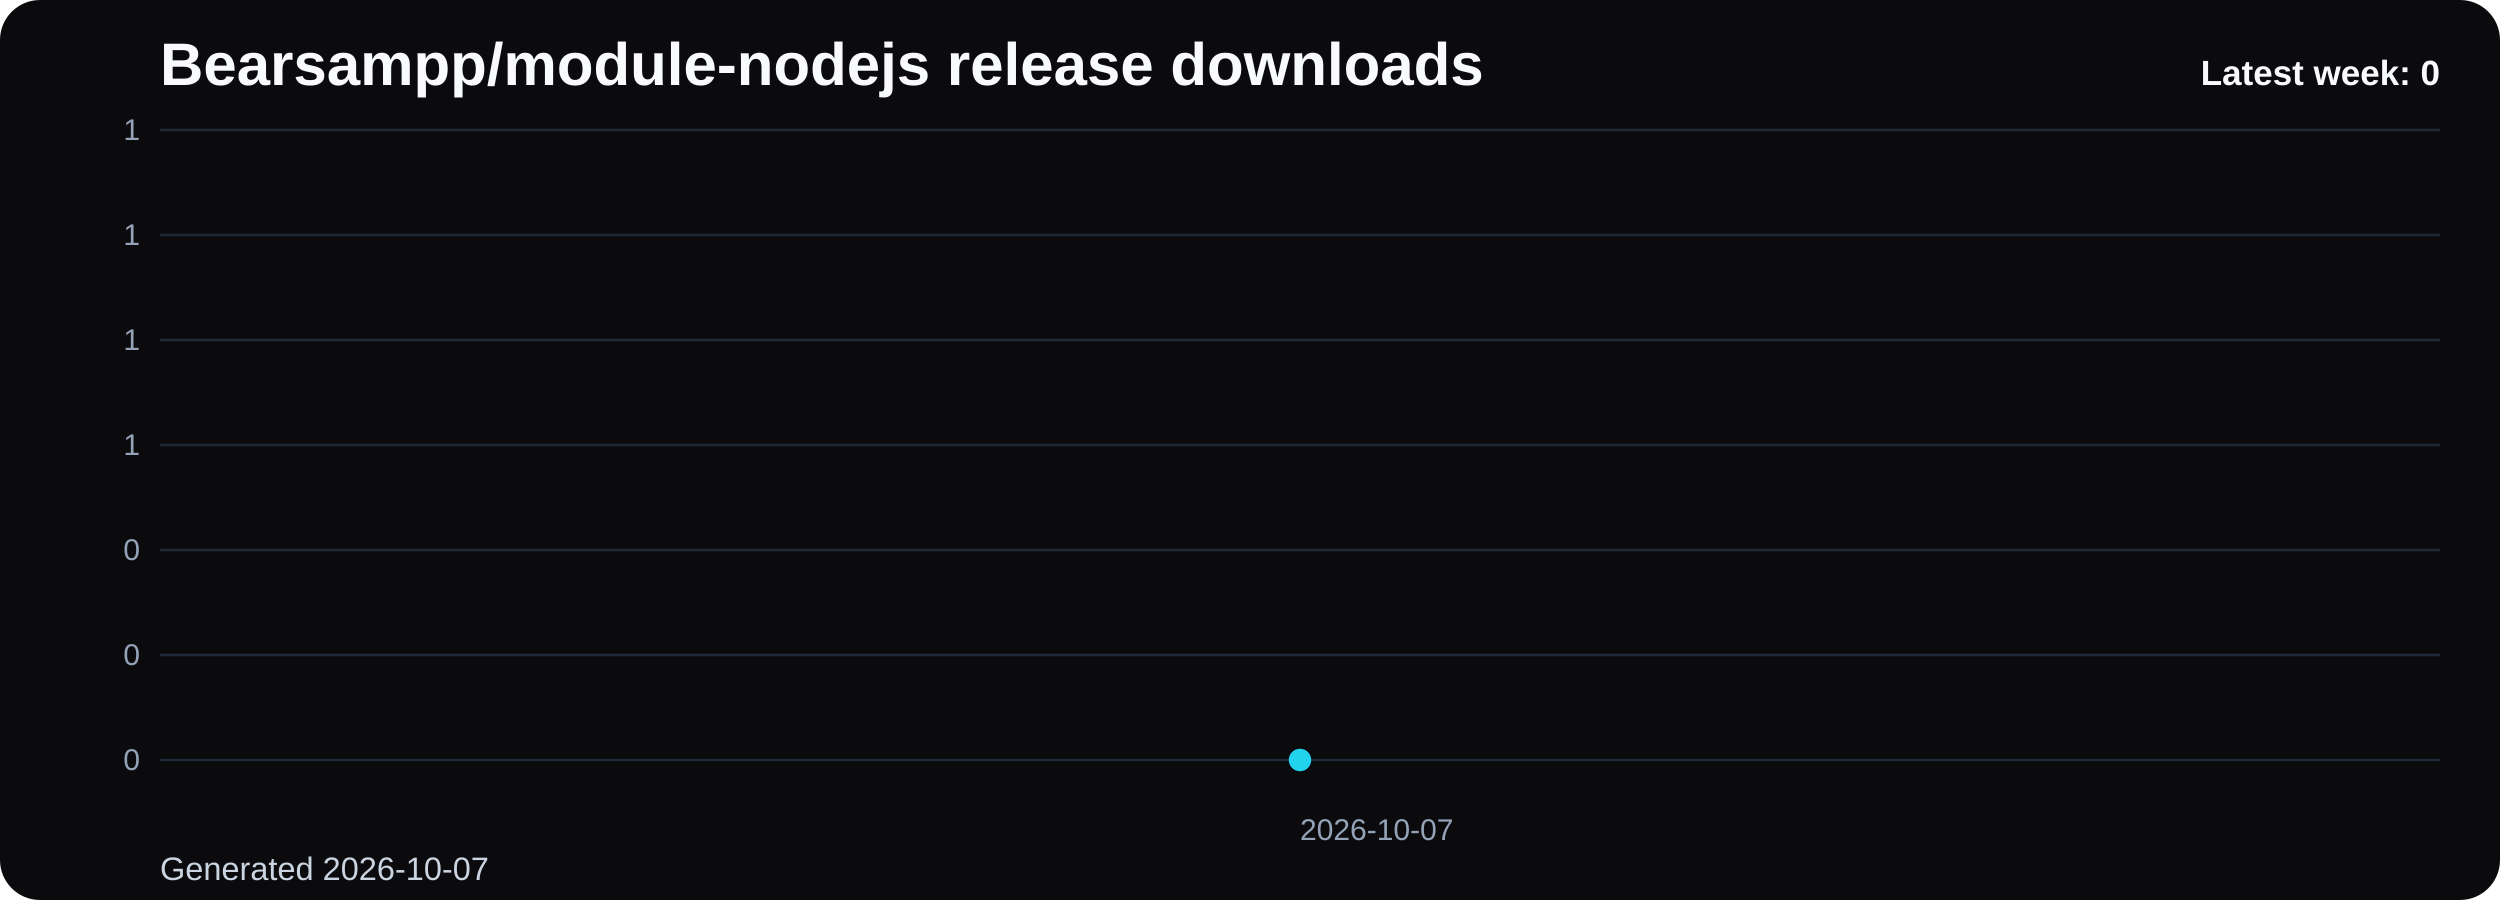
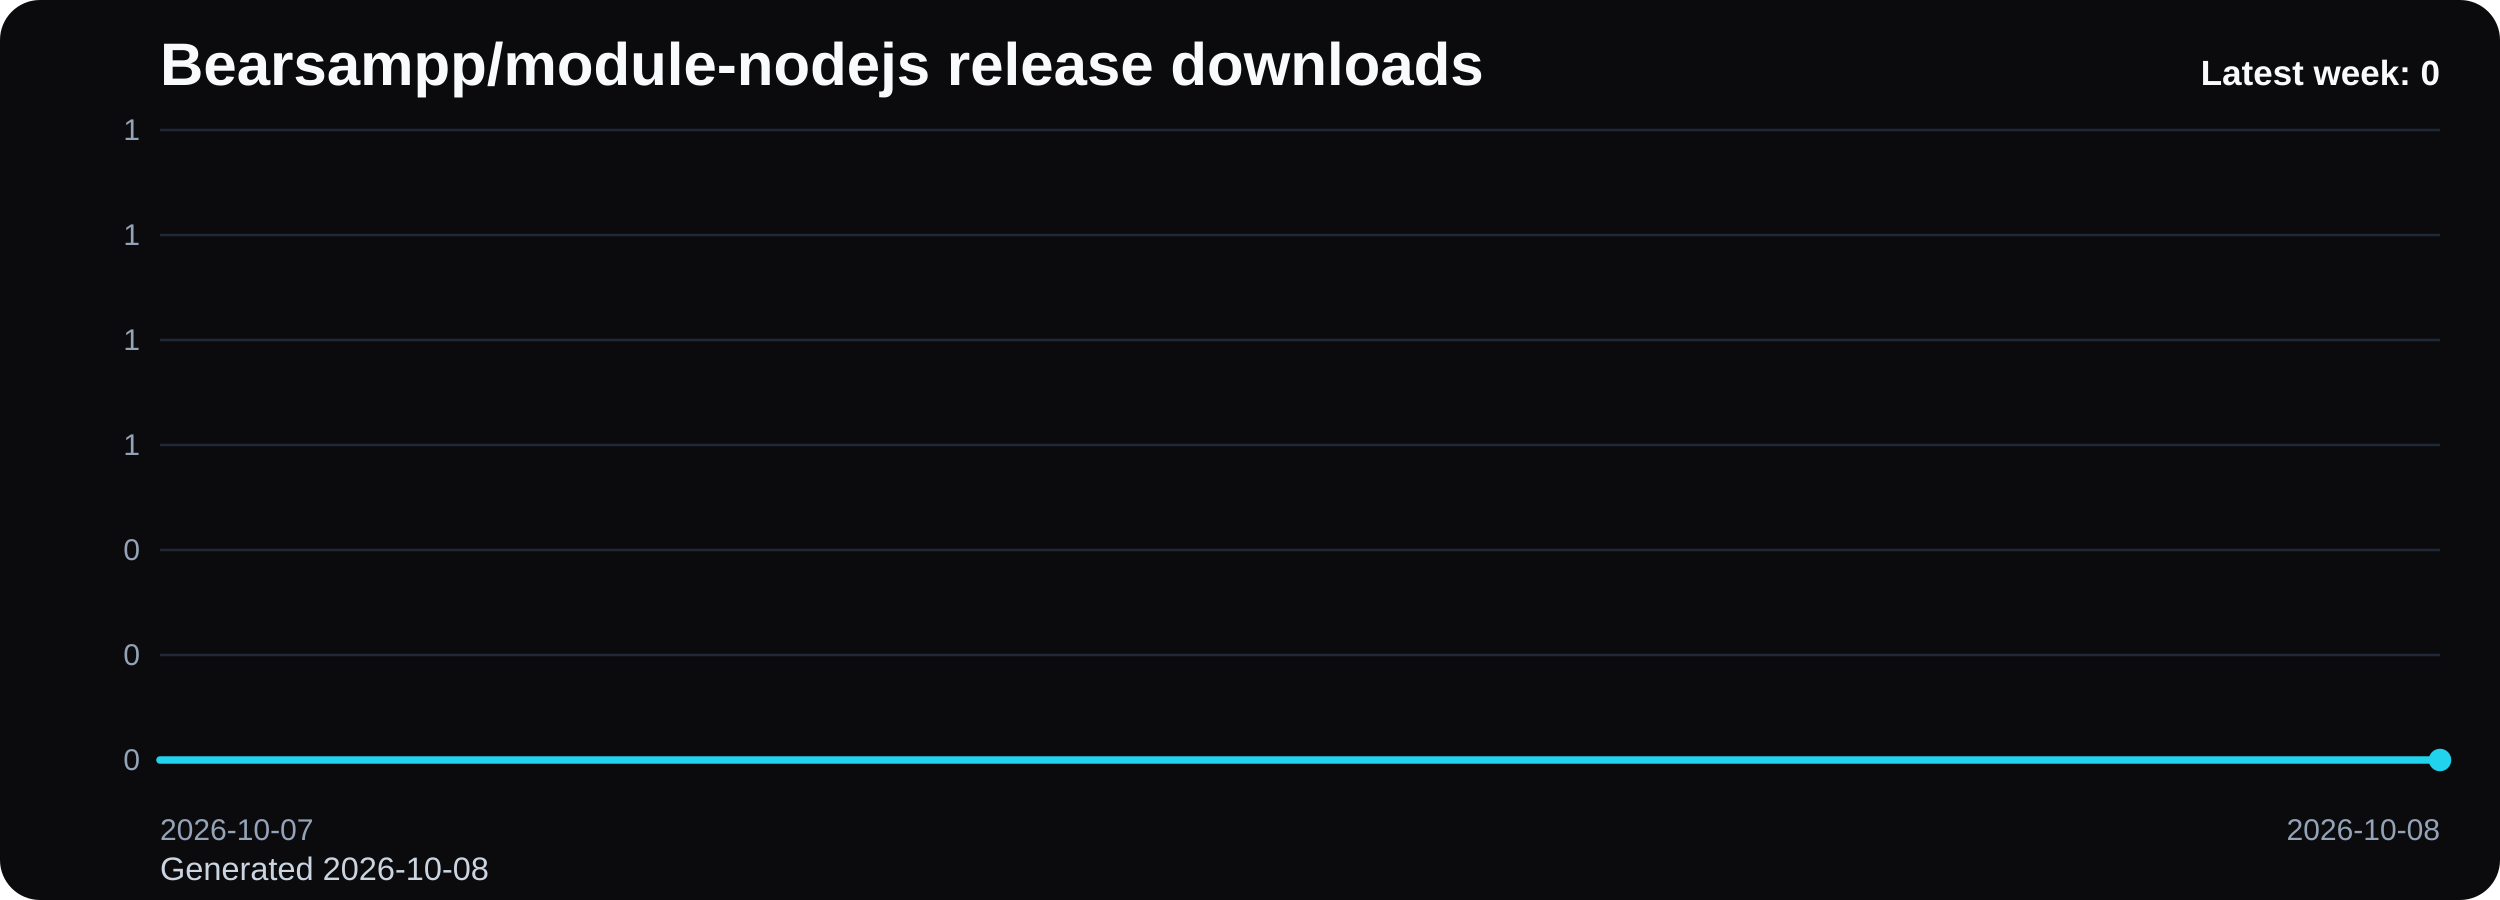
<svg xmlns="http://www.w3.org/2000/svg" viewBox="0 0 1000 360" role="img" aria-label="Bearsampp/module-nodejs release downloads chart">
  <defs>
    <linearGradient id="fill-weekly-black" x1="0" y1="0" x2="0" y2="1">
      <stop offset="0%" stop-color="#22d3ee" stop-opacity="0.32" />
      <stop offset="100%" stop-color="#22d3ee" stop-opacity="0.05" />
    </linearGradient>
    <style>
      .bg { fill: #0b0b0d; }
      .title { font: 700 24px Arial, sans-serif; fill: #f8fafc; }
      .sub { font: 400 13px Arial, sans-serif; fill: #cbd5e1; }
      .grid { stroke: #1f2937; stroke-width: 1; }
      .axis { font: 400 12px Arial, sans-serif; fill: #94a3b8; }
      .line { fill: none; stroke: #22d3ee; stroke-width: 3; stroke-linecap: round; stroke-linejoin: round; }
      .dot { fill: #22d3ee; }
      .value { font: 600 11px Arial, sans-serif; fill: #cbd5e1; }
      .latest { font: 700 14px Arial, sans-serif; fill: #f8fafc; }
    </style>
  </defs>
  <rect class="bg" x="0" y="0" width="1000" height="360" rx="16" />
  <text class="title" x="64" y="34">Bearsampp/module-nodejs release downloads</text>
-   <text class="sub" x="64" y="352">Generated 2026-10-07</text>
+   <text class="sub" x="64" y="352">Generated 2026-10-08</text>
  <line x1="64" y1="52.00" x2="976" y2="52.00" class="grid" />
  <text x="56" y="56.00" text-anchor="end" class="axis">1</text>
  <line x1="64" y1="94.00" x2="976" y2="94.00" class="grid" />
  <text x="56" y="98.00" text-anchor="end" class="axis">1</text>
  <line x1="64" y1="136.00" x2="976" y2="136.00" class="grid" />
  <text x="56" y="140.00" text-anchor="end" class="axis">1</text>
  <line x1="64" y1="178.00" x2="976" y2="178.00" class="grid" />
  <text x="56" y="182.00" text-anchor="end" class="axis">1</text>
  <line x1="64" y1="220.00" x2="976" y2="220.00" class="grid" />
  <text x="56" y="224.00" text-anchor="end" class="axis">0</text>
  <line x1="64" y1="262.00" x2="976" y2="262.00" class="grid" />
  <text x="56" y="266.00" text-anchor="end" class="axis">0</text>
  <line x1="64" y1="304.00" x2="976" y2="304.00" class="grid" />
  <text x="56" y="308.00" text-anchor="end" class="axis">0</text>
-   <path d="M 520.00 304 L 520.00 304.00 L 520.00 304 Z" fill="url(#fill-weekly-black)" />
-   <polyline class="line" points="520.00,304.00" />
-   <circle class="dot" cx="520.00" cy="304.00" r="4.5" />
-   <text class="axis" x="520.00" y="336" text-anchor="start">2026-10-07</text>
+   <path d="M 64.00 304 L 64.00 304.00 L 976.00 304.00 L 976.00 304 Z" fill="url(#fill-weekly-black)" />
+   <polyline class="line" points="64.00,304.00 976.00,304.00" />
+   <circle class="dot" cx="976.00" cy="304.00" r="4.5" />
+   <text class="axis" x="64.00" y="336" text-anchor="start">2026-10-07</text>
+   <text class="axis" x="976.00" y="336" text-anchor="end">2026-10-08</text>
  <text class="latest" x="976" y="34" text-anchor="end">Latest week: 0</text>
</svg>
